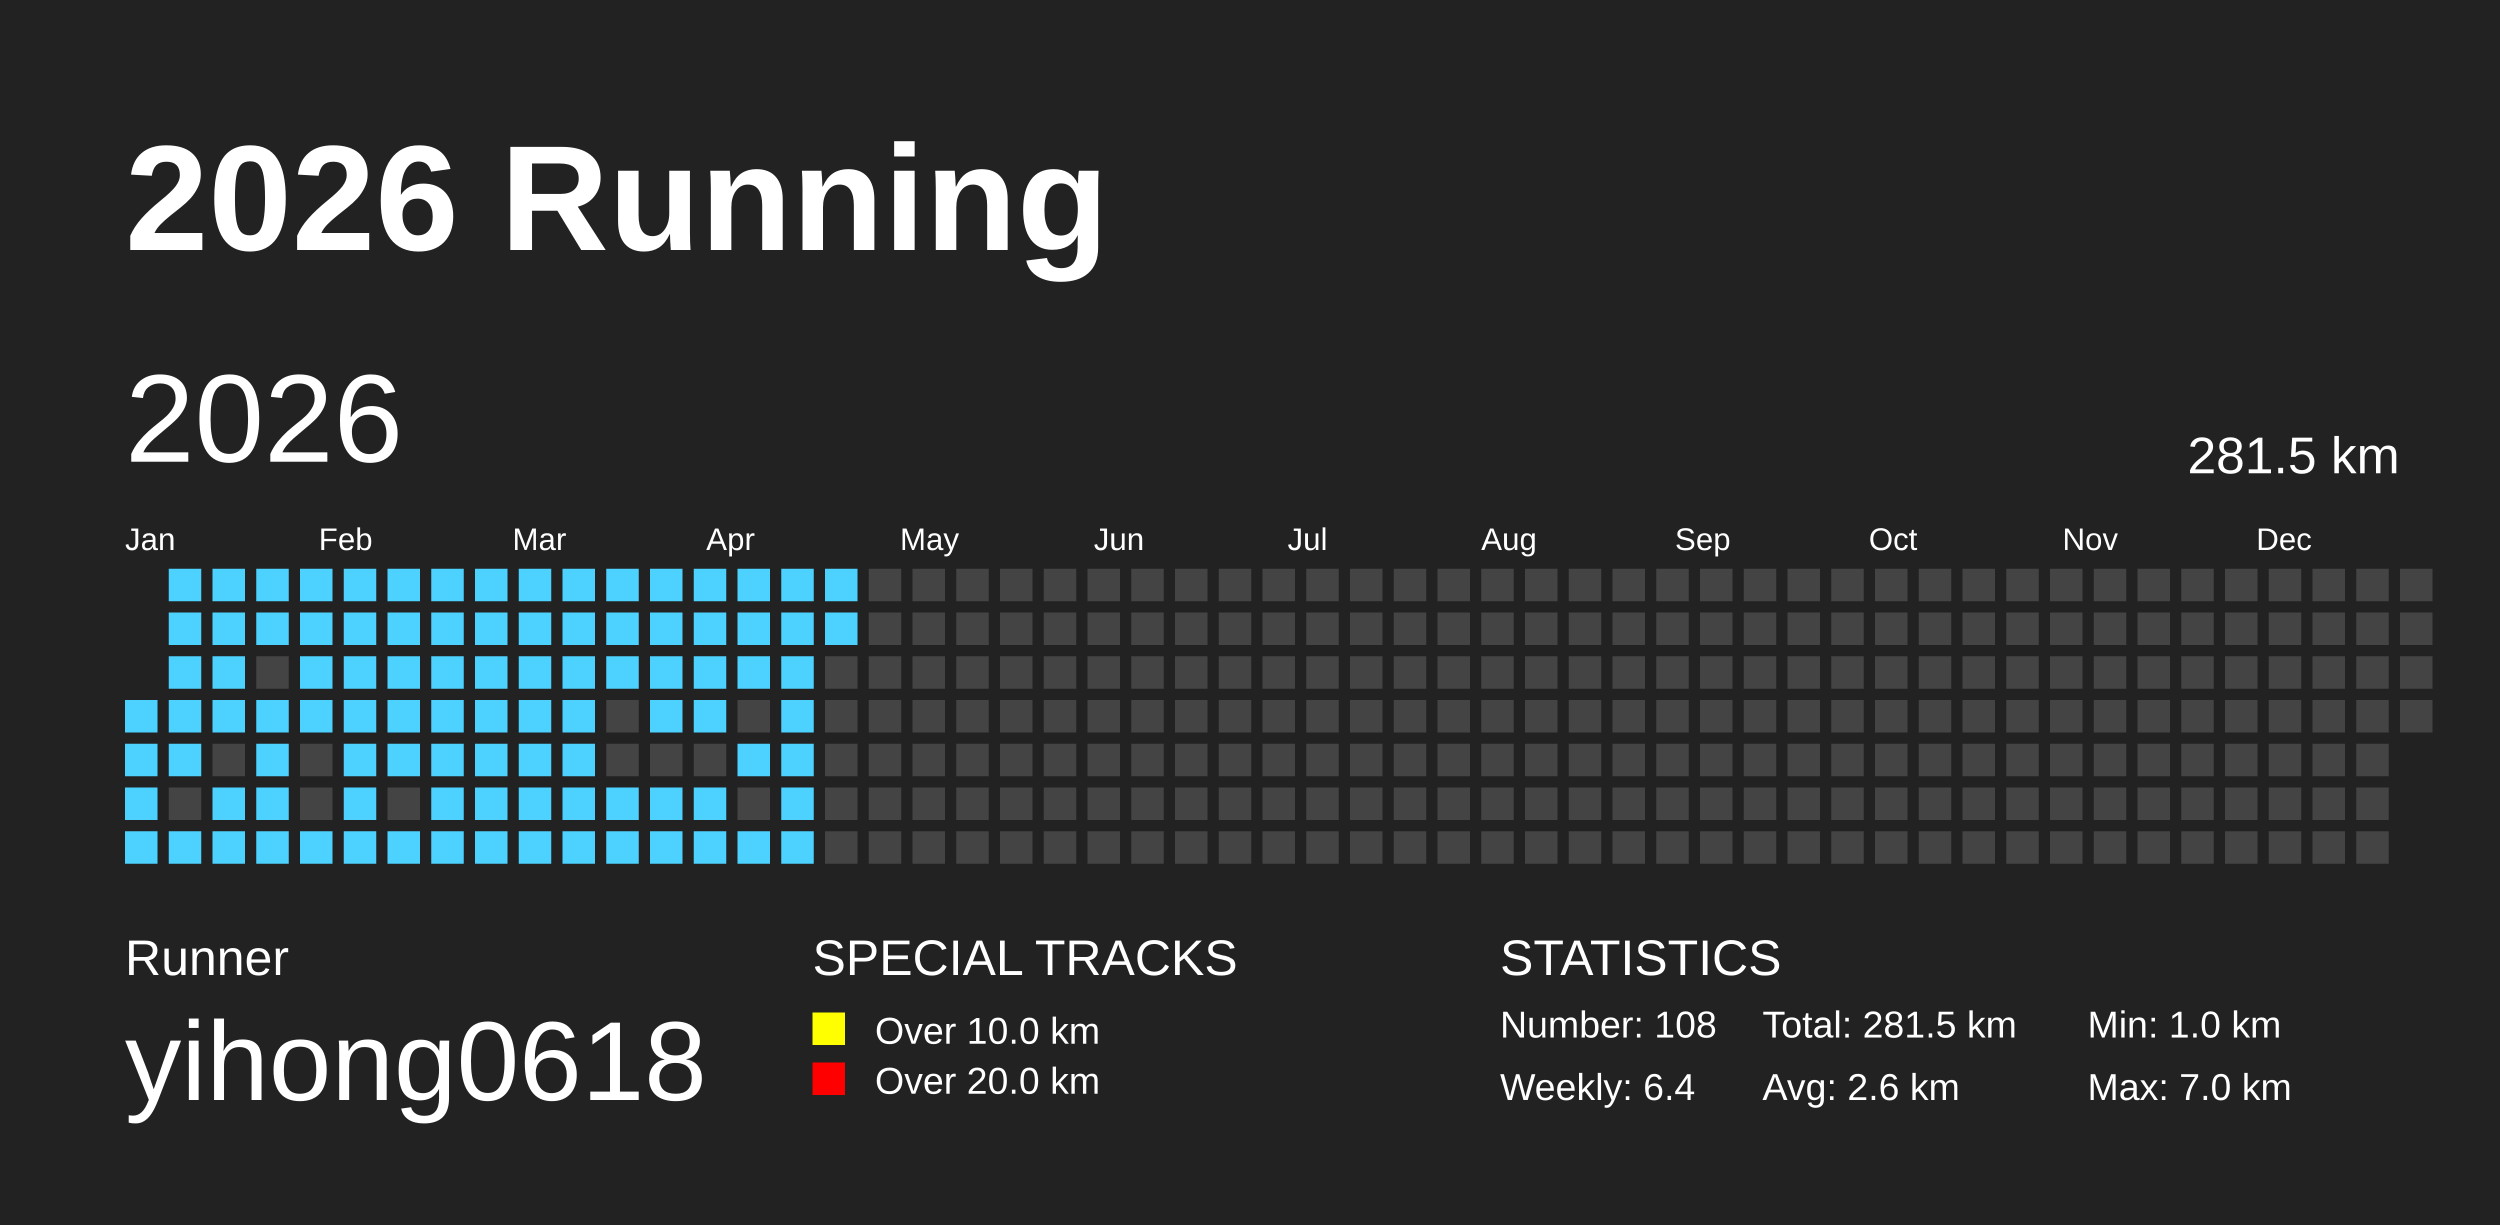
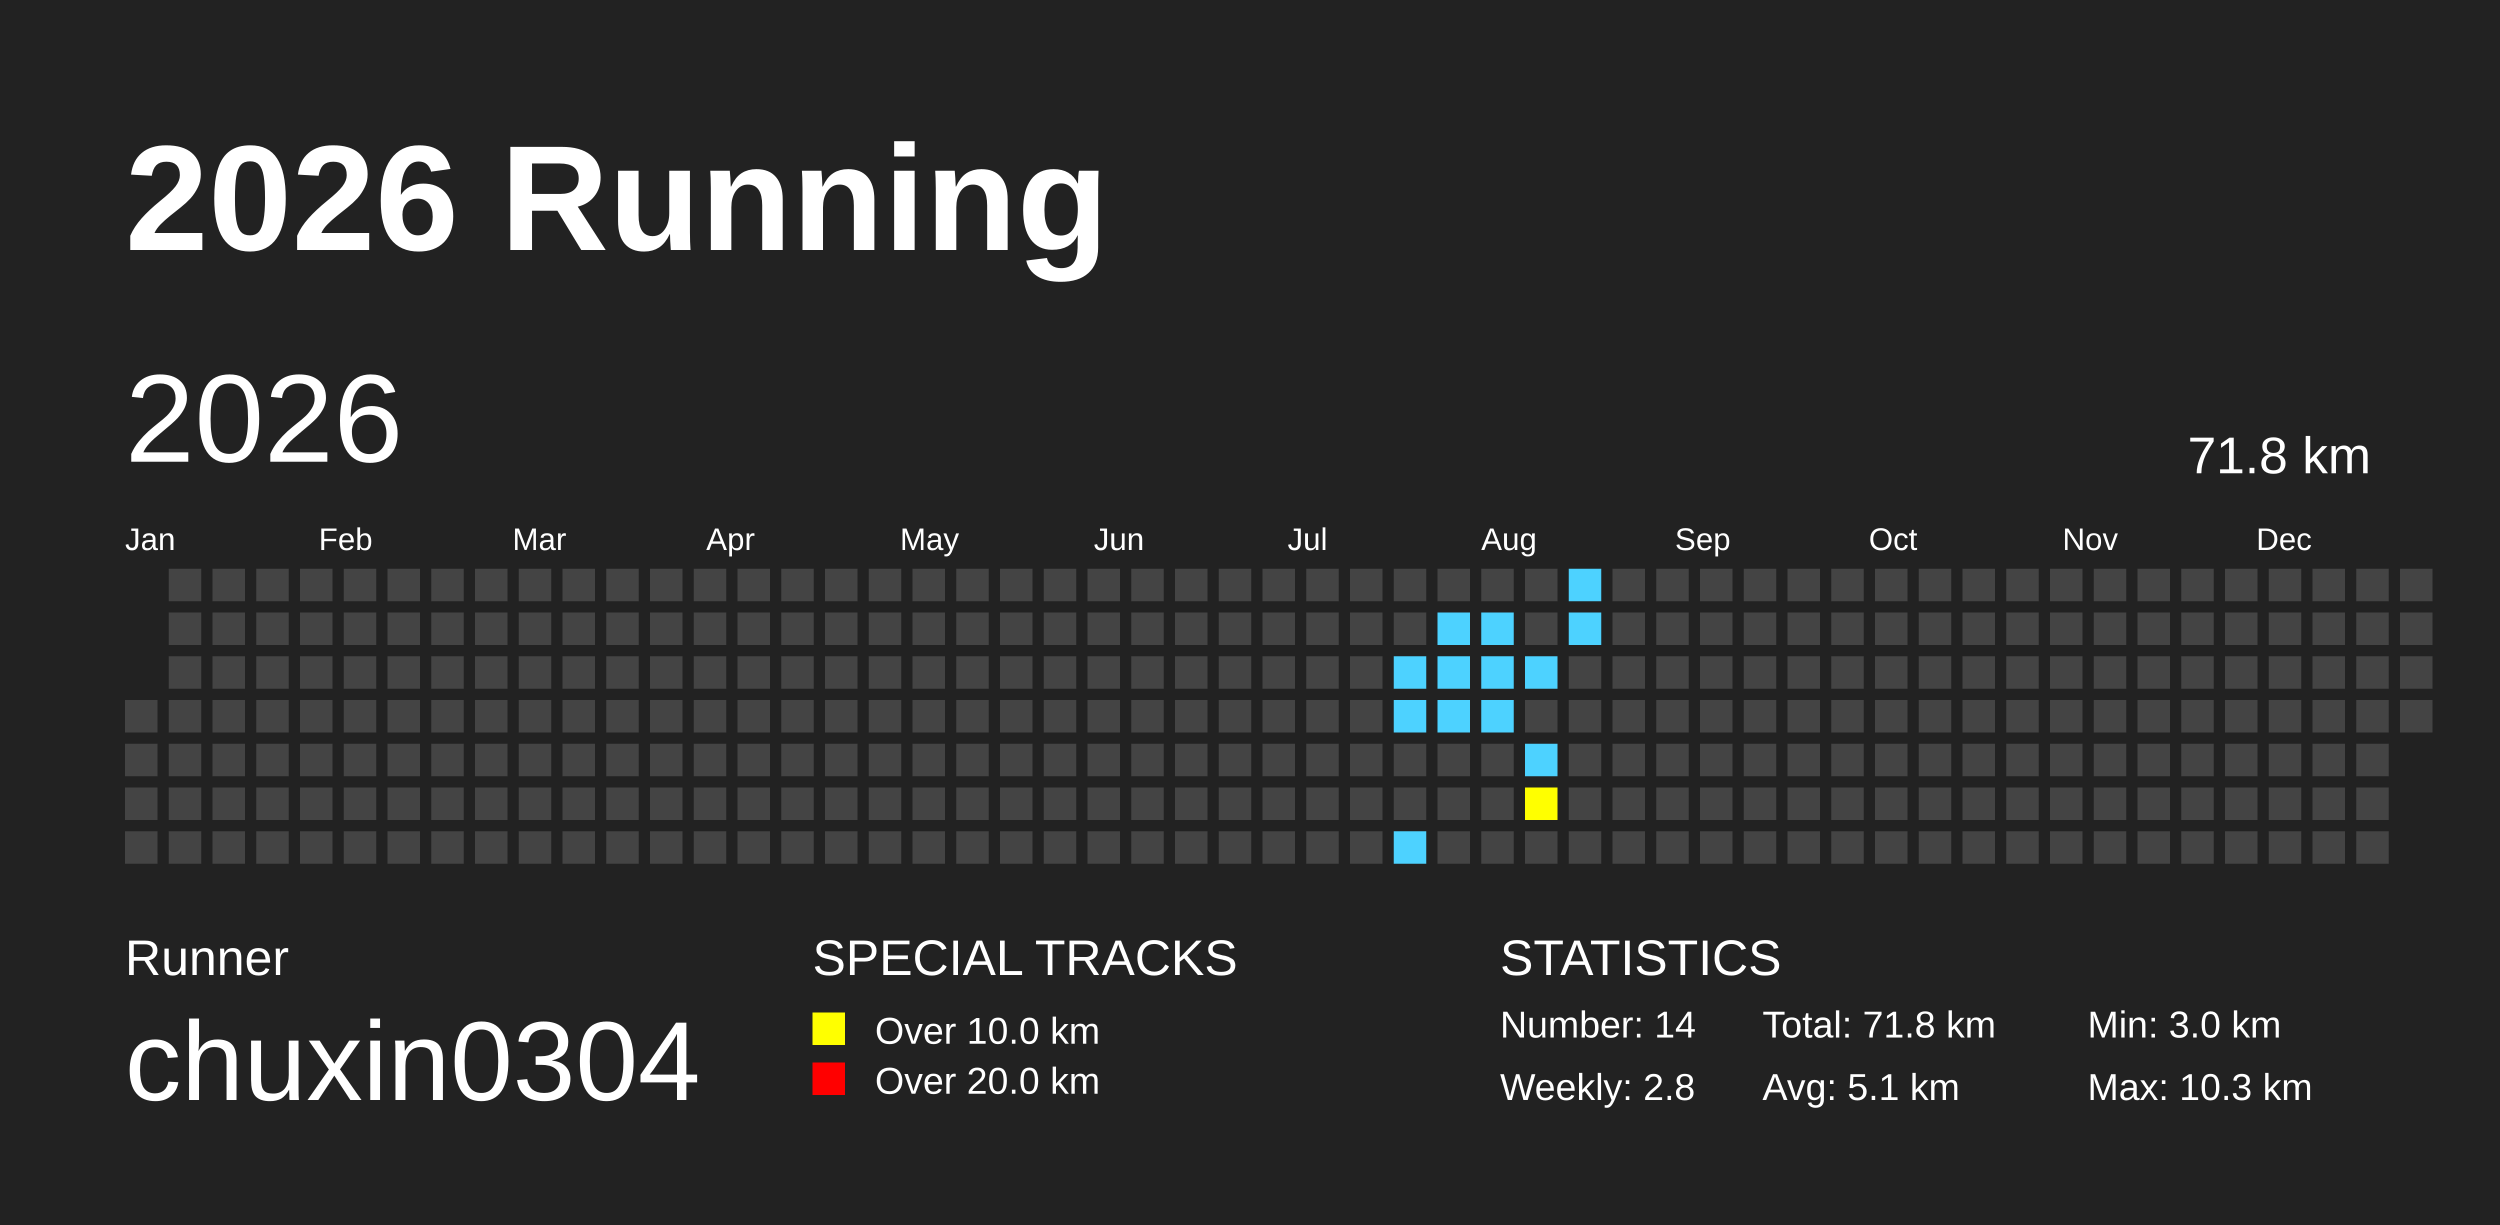
<svg xmlns="http://www.w3.org/2000/svg" baseProfile="full" height="98mm" version="1.1" viewBox="0,0,200,98" width="200mm">
-   <defs />
+   <defs>
+     <pattern height="2" id="indoor-stripe" patternUnits="userSpaceOnUse" width="2">
+       <line stroke="white" stroke-opacity="0.45" stroke-width="0.5" x1="0" x2="2" y1="2" y2="0" />
+     </pattern>
+   </defs>
  <rect fill="#222222" height="98" width="200" x="0" y="0" />
  <text fill="#FFFFFF" style="font-size:12px; font-family:Arial; font-weight:bold;" x="10" y="20">2026 Running</text>
  <text fill="#FFFFFF" style="font-size:4px; font-family:Arial" x="10" y="78">Runner</text>
-   <text fill="#FFFFFF" style="font-size:9px; font-family:Arial" x="10" y="88">yihong0618</text>
+   <text fill="#FFFFFF" style="font-size:9px; font-family:Arial" x="10" y="88">chuxin0304</text>
  <text fill="#FFFFFF" style="font-size:4px; font-family:Arial" x="65" y="78">SPECIAL TRACKS</text>
  <rect fill="yellow" height="2.6" width="2.6" x="65" y="81" />
  <text fill="#FFFFFF" style="font-size:3px; font-family:Arial" x="70" y="83.5">Over 10.0 km</text>
  <rect fill="red" height="2.6" width="2.6" x="65" y="85" />
  <text fill="#FFFFFF" style="font-size:3px; font-family:Arial" x="70" y="87.5">Over 20.0 km</text>
  <text fill="#FFFFFF" style="font-size:4px; font-family:Arial" x="120" y="78">STATISTICS</text>
-   <text fill="#FFFFFF" style="font-size:3px; font-family:Arial" x="120" y="83">Number: 108</text>
-   <text fill="#FFFFFF" style="font-size:3px; font-family:Arial" x="120" y="88">Weekly: 6.4</text>
-   <text fill="#FFFFFF" style="font-size:3px; font-family:Arial" x="141" y="83">Total: 281.5 km</text>
-   <text fill="#FFFFFF" style="font-size:3px; font-family:Arial" x="141" y="88">Avg: 2.6 km</text>
-   <text fill="#FFFFFF" style="font-size:3px; font-family:Arial" x="167" y="83">Min: 1.0 km</text>
-   <text fill="#FFFFFF" style="font-size:3px; font-family:Arial" x="167" y="88">Max: 7.0 km</text>
+   <text fill="#FFFFFF" style="font-size:3px; font-family:Arial" x="120" y="83">Number: 14</text>
+   <text fill="#FFFFFF" style="font-size:3px; font-family:Arial" x="120" y="88">Weekly: 2.8</text>
+   <text fill="#FFFFFF" style="font-size:3px; font-family:Arial" x="141" y="83">Total: 71.8 km</text>
+   <text fill="#FFFFFF" style="font-size:3px; font-family:Arial" x="141" y="88">Avg: 5.1 km</text>
+   <text fill="#FFFFFF" style="font-size:3px; font-family:Arial" x="167" y="83">Min: 3.0 km</text>
+   <text fill="#FFFFFF" style="font-size:3px; font-family:Arial" x="167" y="88">Max: 10.3 km</text>
  <text dominant-baseline="hanging" fill="#FFFFFF" style="font-size:10.0px; font-family:Arial;" x="10" y="30">2026</text>
-   <text dominant-baseline="hanging" fill="#FFFFFF" style="font-size:4.125px; font-family:Arial;" x="175" y="35">281.5 km</text>
+   <text dominant-baseline="hanging" fill="#FFFFFF" style="font-size:4.125px; font-family:Arial;" x="175" y="35">71.8 km</text>
  <text fill="#FFFFFF" style="font-size:2.5px; font-family:Arial" x="10.0" y="44">Jan</text>
  <text fill="#FFFFFF" style="font-size:2.5px; font-family:Arial" x="25.5" y="44">Feb</text>
  <text fill="#FFFFFF" style="font-size:2.5px; font-family:Arial" x="41.0" y="44">Mar</text>
  <text fill="#FFFFFF" style="font-size:2.5px; font-family:Arial" x="56.5" y="44">Apr</text>
  <text fill="#FFFFFF" style="font-size:2.5px; font-family:Arial" x="72.0" y="44">May</text>
  <text fill="#FFFFFF" style="font-size:2.5px; font-family:Arial" x="87.5" y="44">Jun</text>
  <text fill="#FFFFFF" style="font-size:2.5px; font-family:Arial" x="103.0" y="44">Jul</text>
  <text fill="#FFFFFF" style="font-size:2.5px; font-family:Arial" x="118.5" y="44">Aug</text>
  <text fill="#FFFFFF" style="font-size:2.5px; font-family:Arial" x="134.0" y="44">Sep</text>
  <text fill="#FFFFFF" style="font-size:2.5px; font-family:Arial" x="149.5" y="44">Oct</text>
  <text fill="#FFFFFF" style="font-size:2.5px; font-family:Arial" x="165.0" y="44">Nov</text>
  <text fill="#FFFFFF" style="font-size:2.5px; font-family:Arial" x="180.5" y="44">Dec</text>
-   <rect fill="#4DD2FF" height="2.6" width="2.6" x="10.0" y="56.0" />
-   <rect fill="#4DD2FF" height="2.6" width="2.6" x="10.0" y="59.5" />
-   <rect fill="#4DD2FF" height="2.6" width="2.6" x="10.0" y="63.0" />
-   <rect fill="#4DD2FF" height="2.6" width="2.6" x="10.0" y="66.5" />
-   <rect fill="#4DD2FF" height="2.6" width="2.6" x="13.5" y="45.5" />
-   <rect fill="#4DD2FF" height="2.6" width="2.6" x="13.5" y="49.0" />
-   <rect fill="#4DD2FF" height="2.6" width="2.6" x="13.5" y="52.5" />
-   <rect fill="#4DD2FF" height="2.6" width="2.6" x="13.5" y="56.0" />
-   <rect fill="#4DD2FF" height="2.6" width="2.6" x="13.5" y="59.5" />
+   <rect fill="#444444" height="2.6" width="2.6" x="10.0" y="56.0" />
+   <rect fill="#444444" height="2.6" width="2.6" x="10.0" y="59.5" />
+   <rect fill="#444444" height="2.6" width="2.6" x="10.0" y="63.0" />
+   <rect fill="#444444" height="2.6" width="2.6" x="10.0" y="66.5" />
+   <rect fill="#444444" height="2.6" width="2.6" x="13.5" y="45.5" />
+   <rect fill="#444444" height="2.6" width="2.6" x="13.5" y="49.0" />
+   <rect fill="#444444" height="2.6" width="2.6" x="13.5" y="52.5" />
+   <rect fill="#444444" height="2.6" width="2.6" x="13.5" y="56.0" />
+   <rect fill="#444444" height="2.6" width="2.6" x="13.5" y="59.5" />
  <rect fill="#444444" height="2.6" width="2.6" x="13.5" y="63.0" />
-   <rect fill="#4DD2FF" height="2.6" width="2.6" x="13.5" y="66.5" />
-   <rect fill="#4DD2FF" height="2.6" width="2.6" x="17.0" y="45.5" />
-   <rect fill="#4DD2FF" height="2.6" width="2.6" x="17.0" y="49.0" />
-   <rect fill="#4DD2FF" height="2.6" width="2.6" x="17.0" y="52.5" />
-   <rect fill="#4DD2FF" height="2.6" width="2.6" x="17.0" y="56.0" />
+   <rect fill="#444444" height="2.6" width="2.6" x="13.5" y="66.5" />
+   <rect fill="#444444" height="2.6" width="2.6" x="17.0" y="45.5" />
+   <rect fill="#444444" height="2.6" width="2.6" x="17.0" y="49.0" />
+   <rect fill="#444444" height="2.6" width="2.6" x="17.0" y="52.5" />
+   <rect fill="#444444" height="2.6" width="2.6" x="17.0" y="56.0" />
  <rect fill="#444444" height="2.6" width="2.6" x="17.0" y="59.5" />
-   <rect fill="#4DD2FF" height="2.6" width="2.6" x="17.0" y="63.0" />
-   <rect fill="#4DD2FF" height="2.6" width="2.6" x="17.0" y="66.5" />
-   <rect fill="#4DD2FF" height="2.6" width="2.6" x="20.5" y="45.5" />
-   <rect fill="#4DD2FF" height="2.6" width="2.6" x="20.5" y="49.0" />
+   <rect fill="#444444" height="2.6" width="2.6" x="17.0" y="63.0" />
+   <rect fill="#444444" height="2.6" width="2.6" x="17.0" y="66.5" />
+   <rect fill="#444444" height="2.6" width="2.6" x="20.5" y="45.5" />
+   <rect fill="#444444" height="2.6" width="2.6" x="20.5" y="49.0" />
  <rect fill="#444444" height="2.6" width="2.6" x="20.5" y="52.5" />
-   <rect fill="#4DD2FF" height="2.6" width="2.6" x="20.5" y="56.0" />
-   <rect fill="#4DD2FF" height="2.6" width="2.6" x="20.5" y="59.5" />
-   <rect fill="#4DD2FF" height="2.6" width="2.6" x="20.5" y="63.0" />
-   <rect fill="#4DD2FF" height="2.6" width="2.6" x="20.5" y="66.5" />
-   <rect fill="#4DD2FF" height="2.6" width="2.6" x="24.0" y="45.5" />
-   <rect fill="#4DD2FF" height="2.6" width="2.6" x="24.0" y="49.0" />
-   <rect fill="#4DD2FF" height="2.6" width="2.6" x="24.0" y="52.5" />
-   <rect fill="#4DD2FF" height="2.6" width="2.6" x="24.0" y="56.0" />
+   <rect fill="#444444" height="2.6" width="2.6" x="20.5" y="56.0" />
+   <rect fill="#444444" height="2.6" width="2.6" x="20.5" y="59.5" />
+   <rect fill="#444444" height="2.6" width="2.6" x="20.5" y="63.0" />
+   <rect fill="#444444" height="2.6" width="2.6" x="20.5" y="66.5" />
+   <rect fill="#444444" height="2.6" width="2.6" x="24.0" y="45.5" />
+   <rect fill="#444444" height="2.6" width="2.6" x="24.0" y="49.0" />
+   <rect fill="#444444" height="2.6" width="2.6" x="24.0" y="52.5" />
+   <rect fill="#444444" height="2.6" width="2.6" x="24.0" y="56.0" />
  <rect fill="#444444" height="2.6" width="2.6" x="24.0" y="59.5" />
  <rect fill="#444444" height="2.6" width="2.6" x="24.0" y="63.0" />
-   <rect fill="#4DD2FF" height="2.6" width="2.6" x="24.0" y="66.5" />
-   <rect fill="#4DD2FF" height="2.6" width="2.6" x="27.5" y="45.5" />
-   <rect fill="#4DD2FF" height="2.6" width="2.6" x="27.5" y="49.0" />
-   <rect fill="#4DD2FF" height="2.6" width="2.6" x="27.5" y="52.5" />
-   <rect fill="#4DD2FF" height="2.6" width="2.6" x="27.5" y="56.0" />
-   <rect fill="#4DD2FF" height="2.6" width="2.6" x="27.5" y="59.5" />
-   <rect fill="#4DD2FF" height="2.6" width="2.6" x="27.5" y="63.0" />
-   <rect fill="#4DD2FF" height="2.6" width="2.6" x="27.5" y="66.5" />
-   <rect fill="#4DD2FF" height="2.6" width="2.6" x="31.0" y="45.5" />
-   <rect fill="#4DD2FF" height="2.6" width="2.6" x="31.0" y="49.0" />
-   <rect fill="#4DD2FF" height="2.6" width="2.6" x="31.0" y="52.5" />
-   <rect fill="#4DD2FF" height="2.6" width="2.6" x="31.0" y="56.0" />
-   <rect fill="#4DD2FF" height="2.6" width="2.6" x="31.0" y="59.5" />
+   <rect fill="#444444" height="2.6" width="2.6" x="24.0" y="66.5" />
+   <rect fill="#444444" height="2.6" width="2.6" x="27.5" y="45.5" />
+   <rect fill="#444444" height="2.6" width="2.6" x="27.5" y="49.0" />
+   <rect fill="#444444" height="2.6" width="2.6" x="27.5" y="52.5" />
+   <rect fill="#444444" height="2.6" width="2.6" x="27.5" y="56.0" />
+   <rect fill="#444444" height="2.6" width="2.6" x="27.5" y="59.5" />
+   <rect fill="#444444" height="2.6" width="2.6" x="27.5" y="63.0" />
+   <rect fill="#444444" height="2.6" width="2.6" x="27.5" y="66.5" />
+   <rect fill="#444444" height="2.6" width="2.6" x="31.0" y="45.5" />
+   <rect fill="#444444" height="2.6" width="2.6" x="31.0" y="49.0" />
+   <rect fill="#444444" height="2.6" width="2.6" x="31.0" y="52.5" />
+   <rect fill="#444444" height="2.6" width="2.6" x="31.0" y="56.0" />
+   <rect fill="#444444" height="2.6" width="2.6" x="31.0" y="59.5" />
  <rect fill="#444444" height="2.6" width="2.6" x="31.0" y="63.0" />
-   <rect fill="#4DD2FF" height="2.6" width="2.6" x="31.0" y="66.5" />
-   <rect fill="#4DD2FF" height="2.6" width="2.6" x="34.5" y="45.5" />
-   <rect fill="#4DD2FF" height="2.6" width="2.6" x="34.5" y="49.0" />
-   <rect fill="#4DD2FF" height="2.6" width="2.6" x="34.5" y="52.5" />
-   <rect fill="#4DD2FF" height="2.6" width="2.6" x="34.5" y="56.0" />
-   <rect fill="#4DD2FF" height="2.6" width="2.6" x="34.5" y="59.5" />
-   <rect fill="#4DD2FF" height="2.6" width="2.6" x="34.5" y="63.0" />
-   <rect fill="#4DD2FF" height="2.6" width="2.6" x="34.5" y="66.5" />
-   <rect fill="#4DD2FF" height="2.6" width="2.6" x="38.0" y="45.5" />
-   <rect fill="#4DD2FF" height="2.6" width="2.6" x="38.0" y="49.0" />
-   <rect fill="#4DD2FF" height="2.6" width="2.6" x="38.0" y="52.5" />
-   <rect fill="#4DD2FF" height="2.6" width="2.6" x="38.0" y="56.0" />
-   <rect fill="#4DD2FF" height="2.6" width="2.6" x="38.0" y="59.5" />
-   <rect fill="#4DD2FF" height="2.6" width="2.6" x="38.0" y="63.0" />
-   <rect fill="#4DD2FF" height="2.6" width="2.6" x="38.0" y="66.5" />
-   <rect fill="#4DD2FF" height="2.6" width="2.6" x="41.5" y="45.5" />
-   <rect fill="#4DD2FF" height="2.6" width="2.6" x="41.5" y="49.0" />
-   <rect fill="#4DD2FF" height="2.6" width="2.6" x="41.5" y="52.5" />
-   <rect fill="#4DD2FF" height="2.6" width="2.6" x="41.5" y="56.0" />
-   <rect fill="#4DD2FF" height="2.6" width="2.6" x="41.5" y="59.5" />
-   <rect fill="#4DD2FF" height="2.6" width="2.6" x="41.5" y="63.0" />
-   <rect fill="#4DD2FF" height="2.6" width="2.6" x="41.5" y="66.5" />
-   <rect fill="#4DD2FF" height="2.6" width="2.6" x="45.0" y="45.5" />
-   <rect fill="#4DD2FF" height="2.6" width="2.6" x="45.0" y="49.0" />
-   <rect fill="#4DD2FF" height="2.6" width="2.6" x="45.0" y="52.5" />
-   <rect fill="#4DD2FF" height="2.6" width="2.6" x="45.0" y="56.0" />
-   <rect fill="#4DD2FF" height="2.6" width="2.6" x="45.0" y="59.5" />
-   <rect fill="#4DD2FF" height="2.6" width="2.6" x="45.0" y="63.0" />
-   <rect fill="#4DD2FF" height="2.6" width="2.6" x="45.0" y="66.5" />
-   <rect fill="#4DD2FF" height="2.6" width="2.6" x="48.5" y="45.5" />
-   <rect fill="#4DD2FF" height="2.6" width="2.6" x="48.5" y="49.0" />
-   <rect fill="#4DD2FF" height="2.6" width="2.6" x="48.5" y="52.5" />
+   <rect fill="#444444" height="2.6" width="2.6" x="31.0" y="66.5" />
+   <rect fill="#444444" height="2.6" width="2.6" x="34.5" y="45.5" />
+   <rect fill="#444444" height="2.6" width="2.6" x="34.5" y="49.0" />
+   <rect fill="#444444" height="2.6" width="2.6" x="34.5" y="52.5" />
+   <rect fill="#444444" height="2.6" width="2.6" x="34.5" y="56.0" />
+   <rect fill="#444444" height="2.6" width="2.6" x="34.5" y="59.5" />
+   <rect fill="#444444" height="2.6" width="2.6" x="34.5" y="63.0" />
+   <rect fill="#444444" height="2.6" width="2.6" x="34.5" y="66.5" />
+   <rect fill="#444444" height="2.6" width="2.6" x="38.0" y="45.5" />
+   <rect fill="#444444" height="2.6" width="2.6" x="38.0" y="49.0" />
+   <rect fill="#444444" height="2.6" width="2.6" x="38.0" y="52.5" />
+   <rect fill="#444444" height="2.6" width="2.6" x="38.0" y="56.0" />
+   <rect fill="#444444" height="2.6" width="2.6" x="38.0" y="59.5" />
+   <rect fill="#444444" height="2.6" width="2.6" x="38.0" y="63.0" />
+   <rect fill="#444444" height="2.6" width="2.6" x="38.0" y="66.5" />
+   <rect fill="#444444" height="2.6" width="2.6" x="41.5" y="45.5" />
+   <rect fill="#444444" height="2.6" width="2.6" x="41.5" y="49.0" />
+   <rect fill="#444444" height="2.6" width="2.6" x="41.5" y="52.5" />
+   <rect fill="#444444" height="2.6" width="2.6" x="41.5" y="56.0" />
+   <rect fill="#444444" height="2.6" width="2.6" x="41.5" y="59.5" />
+   <rect fill="#444444" height="2.6" width="2.6" x="41.5" y="63.0" />
+   <rect fill="#444444" height="2.6" width="2.6" x="41.5" y="66.5" />
+   <rect fill="#444444" height="2.6" width="2.6" x="45.0" y="45.5" />
+   <rect fill="#444444" height="2.6" width="2.6" x="45.0" y="49.0" />
+   <rect fill="#444444" height="2.6" width="2.6" x="45.0" y="52.5" />
+   <rect fill="#444444" height="2.6" width="2.6" x="45.0" y="56.0" />
+   <rect fill="#444444" height="2.6" width="2.6" x="45.0" y="59.5" />
+   <rect fill="#444444" height="2.6" width="2.6" x="45.0" y="63.0" />
+   <rect fill="#444444" height="2.6" width="2.6" x="45.0" y="66.5" />
+   <rect fill="#444444" height="2.6" width="2.6" x="48.5" y="45.5" />
+   <rect fill="#444444" height="2.6" width="2.6" x="48.5" y="49.0" />
+   <rect fill="#444444" height="2.6" width="2.6" x="48.5" y="52.5" />
  <rect fill="#444444" height="2.6" width="2.6" x="48.5" y="56.0" />
  <rect fill="#444444" height="2.6" width="2.6" x="48.5" y="59.5" />
-   <rect fill="#4DD2FF" height="2.6" width="2.6" x="48.5" y="63.0" />
-   <rect fill="#4DD2FF" height="2.6" width="2.6" x="48.5" y="66.5" />
-   <rect fill="#4DD2FF" height="2.6" width="2.6" x="52.0" y="45.5" />
-   <rect fill="#4DD2FF" height="2.6" width="2.6" x="52.0" y="49.0" />
-   <rect fill="#4DD2FF" height="2.6" width="2.6" x="52.0" y="52.5" />
-   <rect fill="#4DD2FF" height="2.6" width="2.6" x="52.0" y="56.0" />
+   <rect fill="#444444" height="2.6" width="2.6" x="48.5" y="63.0" />
+   <rect fill="#444444" height="2.6" width="2.6" x="48.5" y="66.5" />
+   <rect fill="#444444" height="2.6" width="2.6" x="52.0" y="45.5" />
+   <rect fill="#444444" height="2.6" width="2.6" x="52.0" y="49.0" />
+   <rect fill="#444444" height="2.6" width="2.6" x="52.0" y="52.5" />
+   <rect fill="#444444" height="2.6" width="2.6" x="52.0" y="56.0" />
  <rect fill="#444444" height="2.6" width="2.6" x="52.0" y="59.5" />
-   <rect fill="#4DD2FF" height="2.6" width="2.6" x="52.0" y="63.0" />
-   <rect fill="#4DD2FF" height="2.6" width="2.6" x="52.0" y="66.5" />
-   <rect fill="#4DD2FF" height="2.6" width="2.6" x="55.5" y="45.5" />
-   <rect fill="#4DD2FF" height="2.6" width="2.6" x="55.5" y="49.0" />
-   <rect fill="#4DD2FF" height="2.6" width="2.6" x="55.5" y="52.5" />
-   <rect fill="#4DD2FF" height="2.6" width="2.6" x="55.5" y="56.0" />
+   <rect fill="#444444" height="2.6" width="2.6" x="52.0" y="63.0" />
+   <rect fill="#444444" height="2.6" width="2.6" x="52.0" y="66.5" />
+   <rect fill="#444444" height="2.6" width="2.6" x="55.5" y="45.5" />
+   <rect fill="#444444" height="2.6" width="2.6" x="55.5" y="49.0" />
+   <rect fill="#444444" height="2.6" width="2.6" x="55.5" y="52.5" />
+   <rect fill="#444444" height="2.6" width="2.6" x="55.5" y="56.0" />
  <rect fill="#444444" height="2.6" width="2.6" x="55.5" y="59.5" />
-   <rect fill="#4DD2FF" height="2.6" width="2.6" x="55.5" y="63.0" />
-   <rect fill="#4DD2FF" height="2.6" width="2.6" x="55.5" y="66.5" />
-   <rect fill="#4DD2FF" height="2.6" width="2.6" x="59.0" y="45.5" />
-   <rect fill="#4DD2FF" height="2.6" width="2.6" x="59.0" y="49.0" />
-   <rect fill="#4DD2FF" height="2.6" width="2.6" x="59.0" y="52.5" />
+   <rect fill="#444444" height="2.6" width="2.6" x="55.5" y="63.0" />
+   <rect fill="#444444" height="2.6" width="2.6" x="55.5" y="66.5" />
+   <rect fill="#444444" height="2.6" width="2.6" x="59.0" y="45.5" />
+   <rect fill="#444444" height="2.6" width="2.6" x="59.0" y="49.0" />
+   <rect fill="#444444" height="2.6" width="2.6" x="59.0" y="52.5" />
  <rect fill="#444444" height="2.6" width="2.6" x="59.0" y="56.0" />
-   <rect fill="#4DD2FF" height="2.6" width="2.6" x="59.0" y="59.5" />
+   <rect fill="#444444" height="2.6" width="2.6" x="59.0" y="59.5" />
  <rect fill="#444444" height="2.6" width="2.6" x="59.0" y="63.0" />
-   <rect fill="#4DD2FF" height="2.6" width="2.6" x="59.0" y="66.5" />
-   <rect fill="#4DD2FF" height="2.6" width="2.6" x="62.5" y="45.5" />
-   <rect fill="#4DD2FF" height="2.6" width="2.6" x="62.5" y="49.0" />
-   <rect fill="#4DD2FF" height="2.6" width="2.6" x="62.5" y="52.5" />
-   <rect fill="#4DD2FF" height="2.6" width="2.6" x="62.5" y="56.0" />
-   <rect fill="#4DD2FF" height="2.6" width="2.6" x="62.5" y="59.5" />
-   <rect fill="#4DD2FF" height="2.6" width="2.6" x="62.5" y="63.0" />
-   <rect fill="#4DD2FF" height="2.6" width="2.6" x="62.5" y="66.5" />
-   <rect fill="#4DD2FF" height="2.6" width="2.6" x="66.0" y="45.5" />
-   <rect fill="#4DD2FF" height="2.6" width="2.6" x="66.0" y="49.0" />
+   <rect fill="#444444" height="2.6" width="2.6" x="59.0" y="66.5" />
+   <rect fill="#444444" height="2.6" width="2.6" x="62.5" y="45.5" />
+   <rect fill="#444444" height="2.6" width="2.6" x="62.5" y="49.0" />
+   <rect fill="#444444" height="2.6" width="2.6" x="62.5" y="52.5" />
+   <rect fill="#444444" height="2.6" width="2.6" x="62.5" y="56.0" />
+   <rect fill="#444444" height="2.6" width="2.6" x="62.5" y="59.5" />
+   <rect fill="#444444" height="2.6" width="2.6" x="62.5" y="63.0" />
+   <rect fill="#444444" height="2.6" width="2.6" x="62.5" y="66.5" />
+   <rect fill="#444444" height="2.6" width="2.6" x="66.0" y="45.5" />
+   <rect fill="#444444" height="2.6" width="2.6" x="66.0" y="49.0" />
  <rect fill="#444444" height="2.6" width="2.6" x="66.0" y="52.5" />
  <rect fill="#444444" height="2.6" width="2.6" x="66.0" y="56.0" />
  <rect fill="#444444" height="2.6" width="2.6" x="66.0" y="59.5" />
  <rect fill="#444444" height="2.6" width="2.6" x="66.0" y="63.0" />
  <rect fill="#444444" height="2.6" width="2.6" x="66.0" y="66.5" />
  <rect fill="#444444" height="2.6" width="2.6" x="69.5" y="45.5" />
  <rect fill="#444444" height="2.6" width="2.6" x="69.5" y="49.0" />
  <rect fill="#444444" height="2.6" width="2.6" x="69.5" y="52.5" />
  <rect fill="#444444" height="2.6" width="2.6" x="69.5" y="56.0" />
  <rect fill="#444444" height="2.6" width="2.6" x="69.5" y="59.5" />
  <rect fill="#444444" height="2.6" width="2.6" x="69.5" y="63.0" />
  <rect fill="#444444" height="2.6" width="2.6" x="69.5" y="66.5" />
  <rect fill="#444444" height="2.6" width="2.6" x="73.0" y="45.5" />
  <rect fill="#444444" height="2.6" width="2.6" x="73.0" y="49.0" />
  <rect fill="#444444" height="2.6" width="2.6" x="73.0" y="52.5" />
  <rect fill="#444444" height="2.6" width="2.6" x="73.0" y="56.0" />
  <rect fill="#444444" height="2.6" width="2.6" x="73.0" y="59.5" />
  <rect fill="#444444" height="2.6" width="2.6" x="73.0" y="63.0" />
  <rect fill="#444444" height="2.6" width="2.6" x="73.0" y="66.5" />
  <rect fill="#444444" height="2.6" width="2.6" x="76.5" y="45.5" />
  <rect fill="#444444" height="2.6" width="2.6" x="76.5" y="49.0" />
  <rect fill="#444444" height="2.6" width="2.6" x="76.5" y="52.5" />
  <rect fill="#444444" height="2.6" width="2.6" x="76.5" y="56.0" />
  <rect fill="#444444" height="2.6" width="2.6" x="76.5" y="59.5" />
  <rect fill="#444444" height="2.6" width="2.6" x="76.5" y="63.0" />
  <rect fill="#444444" height="2.6" width="2.6" x="76.5" y="66.5" />
  <rect fill="#444444" height="2.6" width="2.6" x="80.0" y="45.5" />
  <rect fill="#444444" height="2.6" width="2.6" x="80.0" y="49.0" />
  <rect fill="#444444" height="2.6" width="2.6" x="80.0" y="52.5" />
  <rect fill="#444444" height="2.6" width="2.6" x="80.0" y="56.0" />
  <rect fill="#444444" height="2.6" width="2.6" x="80.0" y="59.5" />
  <rect fill="#444444" height="2.6" width="2.6" x="80.0" y="63.0" />
  <rect fill="#444444" height="2.6" width="2.6" x="80.0" y="66.5" />
  <rect fill="#444444" height="2.6" width="2.6" x="83.5" y="45.5" />
  <rect fill="#444444" height="2.6" width="2.6" x="83.5" y="49.0" />
  <rect fill="#444444" height="2.6" width="2.6" x="83.5" y="52.5" />
  <rect fill="#444444" height="2.6" width="2.6" x="83.5" y="56.0" />
  <rect fill="#444444" height="2.6" width="2.6" x="83.5" y="59.5" />
  <rect fill="#444444" height="2.6" width="2.6" x="83.5" y="63.0" />
  <rect fill="#444444" height="2.6" width="2.6" x="83.5" y="66.5" />
  <rect fill="#444444" height="2.6" width="2.6" x="87.0" y="45.5" />
  <rect fill="#444444" height="2.6" width="2.6" x="87.0" y="49.0" />
  <rect fill="#444444" height="2.6" width="2.6" x="87.0" y="52.5" />
  <rect fill="#444444" height="2.6" width="2.6" x="87.0" y="56.0" />
  <rect fill="#444444" height="2.6" width="2.6" x="87.0" y="59.5" />
  <rect fill="#444444" height="2.6" width="2.6" x="87.0" y="63.0" />
  <rect fill="#444444" height="2.6" width="2.6" x="87.0" y="66.5" />
  <rect fill="#444444" height="2.6" width="2.6" x="90.5" y="45.5" />
  <rect fill="#444444" height="2.6" width="2.6" x="90.5" y="49.0" />
  <rect fill="#444444" height="2.6" width="2.6" x="90.5" y="52.5" />
  <rect fill="#444444" height="2.6" width="2.6" x="90.5" y="56.0" />
  <rect fill="#444444" height="2.6" width="2.6" x="90.5" y="59.5" />
  <rect fill="#444444" height="2.6" width="2.6" x="90.5" y="63.0" />
  <rect fill="#444444" height="2.6" width="2.6" x="90.5" y="66.5" />
  <rect fill="#444444" height="2.6" width="2.6" x="94.0" y="45.5" />
  <rect fill="#444444" height="2.6" width="2.6" x="94.0" y="49.0" />
  <rect fill="#444444" height="2.6" width="2.6" x="94.0" y="52.5" />
  <rect fill="#444444" height="2.6" width="2.6" x="94.0" y="56.0" />
  <rect fill="#444444" height="2.6" width="2.6" x="94.0" y="59.5" />
  <rect fill="#444444" height="2.6" width="2.6" x="94.0" y="63.0" />
  <rect fill="#444444" height="2.6" width="2.6" x="94.0" y="66.5" />
  <rect fill="#444444" height="2.6" width="2.6" x="97.5" y="45.5" />
  <rect fill="#444444" height="2.6" width="2.6" x="97.5" y="49.0" />
  <rect fill="#444444" height="2.6" width="2.6" x="97.5" y="52.5" />
  <rect fill="#444444" height="2.6" width="2.6" x="97.5" y="56.0" />
  <rect fill="#444444" height="2.6" width="2.6" x="97.5" y="59.5" />
  <rect fill="#444444" height="2.6" width="2.6" x="97.5" y="63.0" />
  <rect fill="#444444" height="2.6" width="2.6" x="97.5" y="66.5" />
  <rect fill="#444444" height="2.6" width="2.6" x="101.0" y="45.5" />
  <rect fill="#444444" height="2.6" width="2.6" x="101.0" y="49.0" />
  <rect fill="#444444" height="2.6" width="2.6" x="101.0" y="52.5" />
  <rect fill="#444444" height="2.6" width="2.6" x="101.0" y="56.0" />
  <rect fill="#444444" height="2.6" width="2.6" x="101.0" y="59.5" />
  <rect fill="#444444" height="2.6" width="2.6" x="101.0" y="63.0" />
  <rect fill="#444444" height="2.6" width="2.6" x="101.0" y="66.5" />
  <rect fill="#444444" height="2.6" width="2.6" x="104.5" y="45.5" />
  <rect fill="#444444" height="2.6" width="2.6" x="104.5" y="49.0" />
  <rect fill="#444444" height="2.6" width="2.6" x="104.5" y="52.5" />
  <rect fill="#444444" height="2.6" width="2.6" x="104.5" y="56.0" />
  <rect fill="#444444" height="2.6" width="2.6" x="104.5" y="59.5" />
  <rect fill="#444444" height="2.6" width="2.6" x="104.5" y="63.0" />
  <rect fill="#444444" height="2.6" width="2.6" x="104.5" y="66.5" />
  <rect fill="#444444" height="2.6" width="2.6" x="108.0" y="45.5" />
  <rect fill="#444444" height="2.6" width="2.6" x="108.0" y="49.0" />
  <rect fill="#444444" height="2.6" width="2.6" x="108.0" y="52.5" />
  <rect fill="#444444" height="2.6" width="2.6" x="108.0" y="56.0" />
  <rect fill="#444444" height="2.6" width="2.6" x="108.0" y="59.5" />
  <rect fill="#444444" height="2.6" width="2.6" x="108.0" y="63.0" />
  <rect fill="#444444" height="2.6" width="2.6" x="108.0" y="66.5" />
  <rect fill="#444444" height="2.6" width="2.6" x="111.5" y="45.5" />
  <rect fill="#444444" height="2.6" width="2.6" x="111.5" y="49.0" />
-   <rect fill="#444444" height="2.6" width="2.6" x="111.5" y="52.5" />
-   <rect fill="#444444" height="2.6" width="2.6" x="111.5" y="56.0" />
+   <rect fill="#4DD2FF" height="2.6" width="2.6" x="111.5" y="52.5" />
+   <rect fill="#4DD2FF" height="2.6" width="2.6" x="111.5" y="56.0" />
  <rect fill="#444444" height="2.6" width="2.6" x="111.5" y="59.5" />
  <rect fill="#444444" height="2.6" width="2.6" x="111.5" y="63.0" />
-   <rect fill="#444444" height="2.6" width="2.6" x="111.5" y="66.5" />
+   <rect fill="#4DD2FF" height="2.6" width="2.6" x="111.5" y="66.5" />
  <rect fill="#444444" height="2.6" width="2.6" x="115.0" y="45.5" />
-   <rect fill="#444444" height="2.6" width="2.6" x="115.0" y="49.0" />
-   <rect fill="#444444" height="2.6" width="2.6" x="115.0" y="52.5" />
-   <rect fill="#444444" height="2.6" width="2.6" x="115.0" y="56.0" />
+   <rect fill="#4DD2FF" height="2.6" width="2.6" x="115.0" y="49.0" />
+   <rect fill="#4DD2FF" height="2.6" width="2.6" x="115.0" y="52.5" />
+   <rect fill="#4DD2FF" height="2.6" width="2.6" x="115.0" y="56.0" />
  <rect fill="#444444" height="2.6" width="2.6" x="115.0" y="59.5" />
  <rect fill="#444444" height="2.6" width="2.6" x="115.0" y="63.0" />
  <rect fill="#444444" height="2.6" width="2.6" x="115.0" y="66.5" />
  <rect fill="#444444" height="2.6" width="2.6" x="118.5" y="45.5" />
-   <rect fill="#444444" height="2.6" width="2.6" x="118.5" y="49.0" />
-   <rect fill="#444444" height="2.6" width="2.6" x="118.5" y="52.5" />
-   <rect fill="#444444" height="2.6" width="2.6" x="118.5" y="56.0" />
+   <rect fill="#4DD2FF" height="2.6" width="2.6" x="118.5" y="49.0" />
+   <rect fill="#4DD2FF" height="2.6" width="2.6" x="118.5" y="52.5" />
+   <rect fill="#4DD2FF" height="2.6" width="2.6" x="118.5" y="56.0" />
  <rect fill="#444444" height="2.6" width="2.6" x="118.5" y="59.5" />
  <rect fill="#444444" height="2.6" width="2.6" x="118.5" y="63.0" />
  <rect fill="#444444" height="2.6" width="2.6" x="118.5" y="66.5" />
  <rect fill="#444444" height="2.6" width="2.6" x="122.0" y="45.5" />
  <rect fill="#444444" height="2.6" width="2.6" x="122.0" y="49.0" />
-   <rect fill="#444444" height="2.6" width="2.6" x="122.0" y="52.5" />
+   <rect fill="#4DD2FF" height="2.6" width="2.6" x="122.0" y="52.5" />
  <rect fill="#444444" height="2.6" width="2.6" x="122.0" y="56.0" />
-   <rect fill="#444444" height="2.6" width="2.6" x="122.0" y="59.5" />
-   <rect fill="#444444" height="2.6" width="2.6" x="122.0" y="63.0" />
+   <rect fill="#4DD2FF" height="2.6" width="2.6" x="122.0" y="59.5" />
+   <rect fill="yellow" height="2.6" width="2.6" x="122.0" y="63.0" />
  <rect fill="#444444" height="2.6" width="2.6" x="122.0" y="66.5" />
-   <rect fill="#444444" height="2.6" width="2.6" x="125.5" y="45.5" />
-   <rect fill="#444444" height="2.6" width="2.6" x="125.5" y="49.0" />
+   <rect fill="#4DD2FF" height="2.6" width="2.6" x="125.5" y="45.5" />
+   <rect fill="#4DD2FF" height="2.6" width="2.6" x="125.5" y="49.0" />
  <rect fill="#444444" height="2.6" width="2.6" x="125.5" y="52.5" />
  <rect fill="#444444" height="2.6" width="2.6" x="125.5" y="56.0" />
  <rect fill="#444444" height="2.6" width="2.6" x="125.5" y="59.5" />
  <rect fill="#444444" height="2.6" width="2.6" x="125.5" y="63.0" />
  <rect fill="#444444" height="2.6" width="2.6" x="125.5" y="66.5" />
  <rect fill="#444444" height="2.6" width="2.6" x="129.0" y="45.5" />
  <rect fill="#444444" height="2.6" width="2.6" x="129.0" y="49.0" />
  <rect fill="#444444" height="2.6" width="2.6" x="129.0" y="52.5" />
  <rect fill="#444444" height="2.6" width="2.6" x="129.0" y="56.0" />
  <rect fill="#444444" height="2.6" width="2.6" x="129.0" y="59.5" />
  <rect fill="#444444" height="2.6" width="2.6" x="129.0" y="63.0" />
  <rect fill="#444444" height="2.6" width="2.6" x="129.0" y="66.5" />
  <rect fill="#444444" height="2.6" width="2.6" x="132.5" y="45.5" />
  <rect fill="#444444" height="2.6" width="2.6" x="132.5" y="49.0" />
  <rect fill="#444444" height="2.6" width="2.6" x="132.5" y="52.5" />
  <rect fill="#444444" height="2.6" width="2.6" x="132.5" y="56.0" />
  <rect fill="#444444" height="2.6" width="2.6" x="132.5" y="59.5" />
  <rect fill="#444444" height="2.6" width="2.6" x="132.5" y="63.0" />
  <rect fill="#444444" height="2.6" width="2.6" x="132.5" y="66.5" />
  <rect fill="#444444" height="2.6" width="2.6" x="136.0" y="45.5" />
  <rect fill="#444444" height="2.6" width="2.6" x="136.0" y="49.0" />
  <rect fill="#444444" height="2.6" width="2.6" x="136.0" y="52.5" />
  <rect fill="#444444" height="2.6" width="2.6" x="136.0" y="56.0" />
  <rect fill="#444444" height="2.6" width="2.6" x="136.0" y="59.5" />
  <rect fill="#444444" height="2.6" width="2.6" x="136.0" y="63.0" />
  <rect fill="#444444" height="2.6" width="2.6" x="136.0" y="66.5" />
  <rect fill="#444444" height="2.6" width="2.6" x="139.5" y="45.5" />
  <rect fill="#444444" height="2.6" width="2.6" x="139.5" y="49.0" />
  <rect fill="#444444" height="2.6" width="2.6" x="139.5" y="52.5" />
  <rect fill="#444444" height="2.6" width="2.6" x="139.5" y="56.0" />
  <rect fill="#444444" height="2.6" width="2.6" x="139.5" y="59.5" />
  <rect fill="#444444" height="2.6" width="2.6" x="139.5" y="63.0" />
  <rect fill="#444444" height="2.6" width="2.6" x="139.5" y="66.5" />
  <rect fill="#444444" height="2.6" width="2.6" x="143.0" y="45.5" />
  <rect fill="#444444" height="2.6" width="2.6" x="143.0" y="49.0" />
  <rect fill="#444444" height="2.6" width="2.6" x="143.0" y="52.5" />
  <rect fill="#444444" height="2.6" width="2.6" x="143.0" y="56.0" />
  <rect fill="#444444" height="2.6" width="2.6" x="143.0" y="59.5" />
  <rect fill="#444444" height="2.6" width="2.6" x="143.0" y="63.0" />
  <rect fill="#444444" height="2.6" width="2.6" x="143.0" y="66.5" />
  <rect fill="#444444" height="2.6" width="2.6" x="146.5" y="45.5" />
  <rect fill="#444444" height="2.6" width="2.6" x="146.5" y="49.0" />
  <rect fill="#444444" height="2.6" width="2.6" x="146.5" y="52.5" />
  <rect fill="#444444" height="2.6" width="2.6" x="146.5" y="56.0" />
  <rect fill="#444444" height="2.6" width="2.6" x="146.5" y="59.5" />
  <rect fill="#444444" height="2.6" width="2.6" x="146.5" y="63.0" />
  <rect fill="#444444" height="2.6" width="2.6" x="146.5" y="66.5" />
  <rect fill="#444444" height="2.6" width="2.6" x="150.0" y="45.5" />
  <rect fill="#444444" height="2.6" width="2.6" x="150.0" y="49.0" />
  <rect fill="#444444" height="2.6" width="2.6" x="150.0" y="52.5" />
  <rect fill="#444444" height="2.6" width="2.6" x="150.0" y="56.0" />
  <rect fill="#444444" height="2.6" width="2.6" x="150.0" y="59.5" />
  <rect fill="#444444" height="2.6" width="2.6" x="150.0" y="63.0" />
  <rect fill="#444444" height="2.6" width="2.6" x="150.0" y="66.5" />
  <rect fill="#444444" height="2.6" width="2.6" x="153.5" y="45.5" />
  <rect fill="#444444" height="2.6" width="2.6" x="153.5" y="49.0" />
  <rect fill="#444444" height="2.6" width="2.6" x="153.5" y="52.5" />
  <rect fill="#444444" height="2.6" width="2.6" x="153.5" y="56.0" />
  <rect fill="#444444" height="2.6" width="2.6" x="153.5" y="59.5" />
  <rect fill="#444444" height="2.6" width="2.6" x="153.5" y="63.0" />
  <rect fill="#444444" height="2.6" width="2.6" x="153.5" y="66.5" />
  <rect fill="#444444" height="2.6" width="2.6" x="157.0" y="45.5" />
  <rect fill="#444444" height="2.6" width="2.6" x="157.0" y="49.0" />
  <rect fill="#444444" height="2.6" width="2.6" x="157.0" y="52.5" />
  <rect fill="#444444" height="2.6" width="2.6" x="157.0" y="56.0" />
  <rect fill="#444444" height="2.6" width="2.6" x="157.0" y="59.5" />
  <rect fill="#444444" height="2.6" width="2.6" x="157.0" y="63.0" />
  <rect fill="#444444" height="2.6" width="2.6" x="157.0" y="66.5" />
  <rect fill="#444444" height="2.6" width="2.6" x="160.5" y="45.5" />
  <rect fill="#444444" height="2.6" width="2.6" x="160.5" y="49.0" />
  <rect fill="#444444" height="2.6" width="2.6" x="160.5" y="52.5" />
  <rect fill="#444444" height="2.6" width="2.6" x="160.5" y="56.0" />
  <rect fill="#444444" height="2.6" width="2.6" x="160.5" y="59.5" />
  <rect fill="#444444" height="2.6" width="2.6" x="160.5" y="63.0" />
  <rect fill="#444444" height="2.6" width="2.6" x="160.5" y="66.5" />
  <rect fill="#444444" height="2.6" width="2.6" x="164.0" y="45.5" />
  <rect fill="#444444" height="2.6" width="2.6" x="164.0" y="49.0" />
  <rect fill="#444444" height="2.6" width="2.6" x="164.0" y="52.5" />
  <rect fill="#444444" height="2.6" width="2.6" x="164.0" y="56.0" />
  <rect fill="#444444" height="2.6" width="2.6" x="164.0" y="59.5" />
  <rect fill="#444444" height="2.6" width="2.6" x="164.0" y="63.0" />
  <rect fill="#444444" height="2.6" width="2.6" x="164.0" y="66.5" />
  <rect fill="#444444" height="2.6" width="2.6" x="167.5" y="45.5" />
  <rect fill="#444444" height="2.6" width="2.6" x="167.5" y="49.0" />
  <rect fill="#444444" height="2.6" width="2.6" x="167.5" y="52.5" />
  <rect fill="#444444" height="2.6" width="2.6" x="167.5" y="56.0" />
  <rect fill="#444444" height="2.6" width="2.6" x="167.5" y="59.5" />
  <rect fill="#444444" height="2.6" width="2.6" x="167.5" y="63.0" />
  <rect fill="#444444" height="2.6" width="2.6" x="167.5" y="66.5" />
  <rect fill="#444444" height="2.6" width="2.6" x="171.0" y="45.5" />
  <rect fill="#444444" height="2.6" width="2.6" x="171.0" y="49.0" />
  <rect fill="#444444" height="2.6" width="2.6" x="171.0" y="52.5" />
  <rect fill="#444444" height="2.6" width="2.6" x="171.0" y="56.0" />
  <rect fill="#444444" height="2.6" width="2.6" x="171.0" y="59.5" />
  <rect fill="#444444" height="2.6" width="2.6" x="171.0" y="63.0" />
  <rect fill="#444444" height="2.6" width="2.6" x="171.0" y="66.5" />
  <rect fill="#444444" height="2.6" width="2.6" x="174.5" y="45.5" />
  <rect fill="#444444" height="2.6" width="2.6" x="174.5" y="49.0" />
  <rect fill="#444444" height="2.6" width="2.6" x="174.5" y="52.5" />
  <rect fill="#444444" height="2.6" width="2.6" x="174.5" y="56.0" />
  <rect fill="#444444" height="2.6" width="2.6" x="174.5" y="59.5" />
  <rect fill="#444444" height="2.6" width="2.6" x="174.5" y="63.0" />
  <rect fill="#444444" height="2.6" width="2.6" x="174.5" y="66.5" />
  <rect fill="#444444" height="2.6" width="2.6" x="178.0" y="45.5" />
  <rect fill="#444444" height="2.6" width="2.6" x="178.0" y="49.0" />
  <rect fill="#444444" height="2.6" width="2.6" x="178.0" y="52.5" />
  <rect fill="#444444" height="2.6" width="2.6" x="178.0" y="56.0" />
  <rect fill="#444444" height="2.6" width="2.6" x="178.0" y="59.5" />
  <rect fill="#444444" height="2.6" width="2.6" x="178.0" y="63.0" />
  <rect fill="#444444" height="2.6" width="2.6" x="178.0" y="66.5" />
  <rect fill="#444444" height="2.6" width="2.6" x="181.5" y="45.5" />
  <rect fill="#444444" height="2.6" width="2.6" x="181.5" y="49.0" />
  <rect fill="#444444" height="2.6" width="2.6" x="181.5" y="52.5" />
  <rect fill="#444444" height="2.6" width="2.6" x="181.5" y="56.0" />
  <rect fill="#444444" height="2.6" width="2.6" x="181.5" y="59.5" />
  <rect fill="#444444" height="2.6" width="2.6" x="181.5" y="63.0" />
  <rect fill="#444444" height="2.6" width="2.6" x="181.5" y="66.5" />
  <rect fill="#444444" height="2.6" width="2.6" x="185.0" y="45.5" />
  <rect fill="#444444" height="2.6" width="2.6" x="185.0" y="49.0" />
  <rect fill="#444444" height="2.6" width="2.6" x="185.0" y="52.5" />
  <rect fill="#444444" height="2.6" width="2.6" x="185.0" y="56.0" />
  <rect fill="#444444" height="2.6" width="2.6" x="185.0" y="59.5" />
  <rect fill="#444444" height="2.6" width="2.6" x="185.0" y="63.0" />
  <rect fill="#444444" height="2.6" width="2.6" x="185.0" y="66.5" />
  <rect fill="#444444" height="2.6" width="2.6" x="188.5" y="45.5" />
  <rect fill="#444444" height="2.6" width="2.6" x="188.5" y="49.0" />
  <rect fill="#444444" height="2.6" width="2.6" x="188.5" y="52.5" />
  <rect fill="#444444" height="2.6" width="2.6" x="188.5" y="56.0" />
  <rect fill="#444444" height="2.6" width="2.6" x="188.5" y="59.5" />
  <rect fill="#444444" height="2.6" width="2.6" x="188.5" y="63.0" />
  <rect fill="#444444" height="2.6" width="2.6" x="188.5" y="66.5" />
  <rect fill="#444444" height="2.6" width="2.6" x="192.0" y="45.5" />
  <rect fill="#444444" height="2.6" width="2.6" x="192.0" y="49.0" />
  <rect fill="#444444" height="2.6" width="2.6" x="192.0" y="52.5" />
  <rect fill="#444444" height="2.6" width="2.6" x="192.0" y="56.0" />
</svg>
